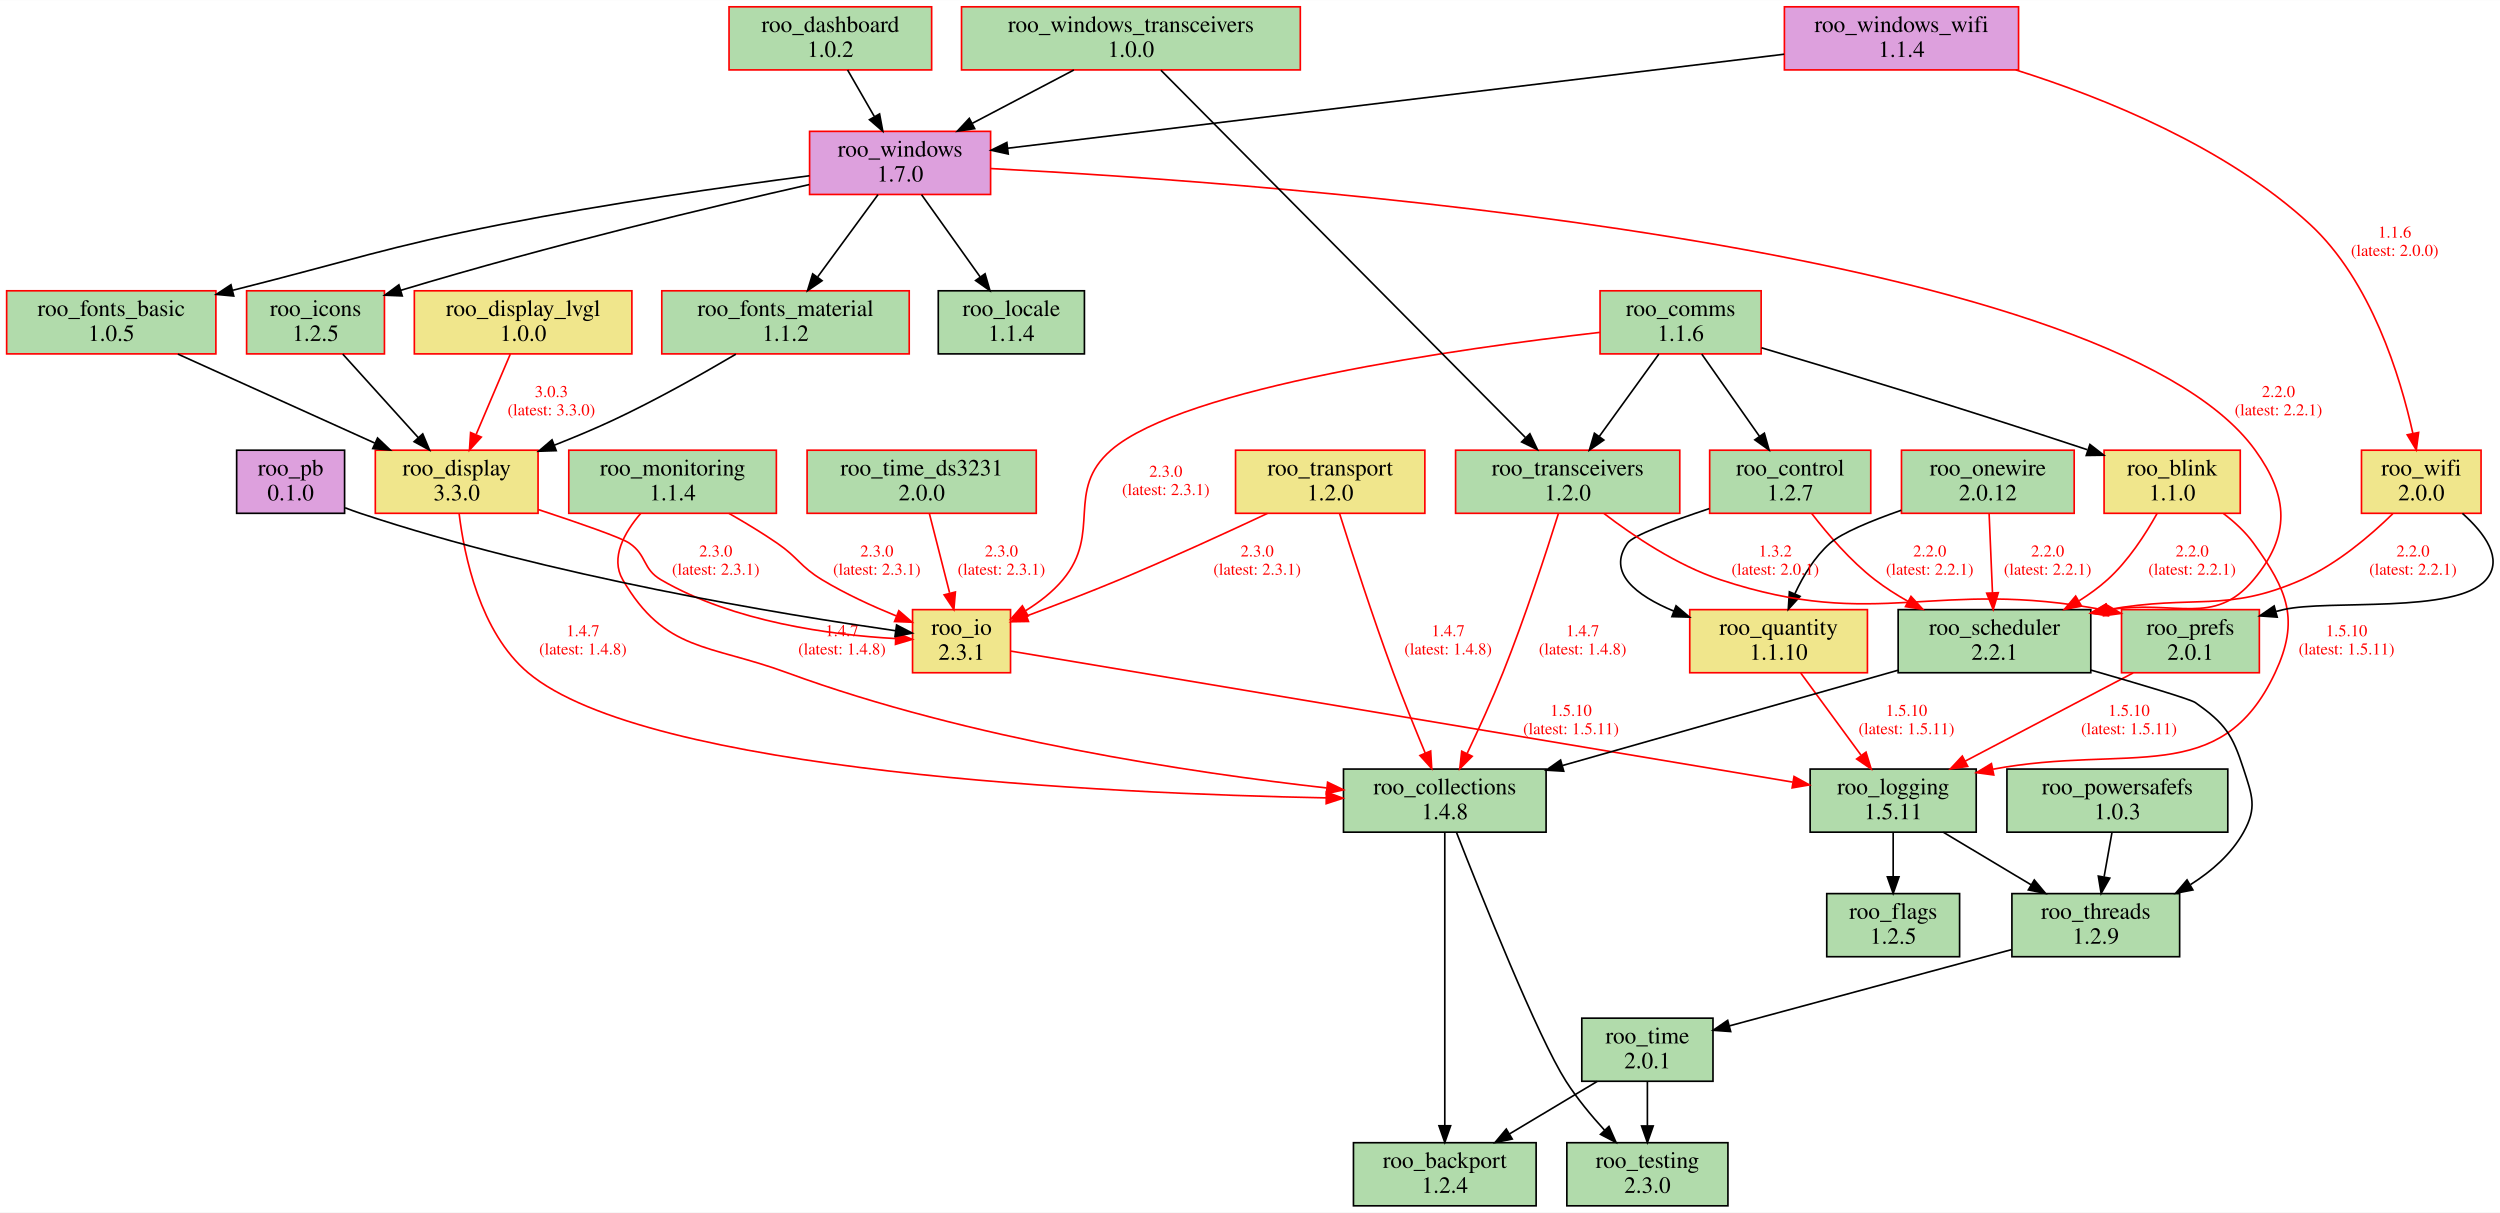
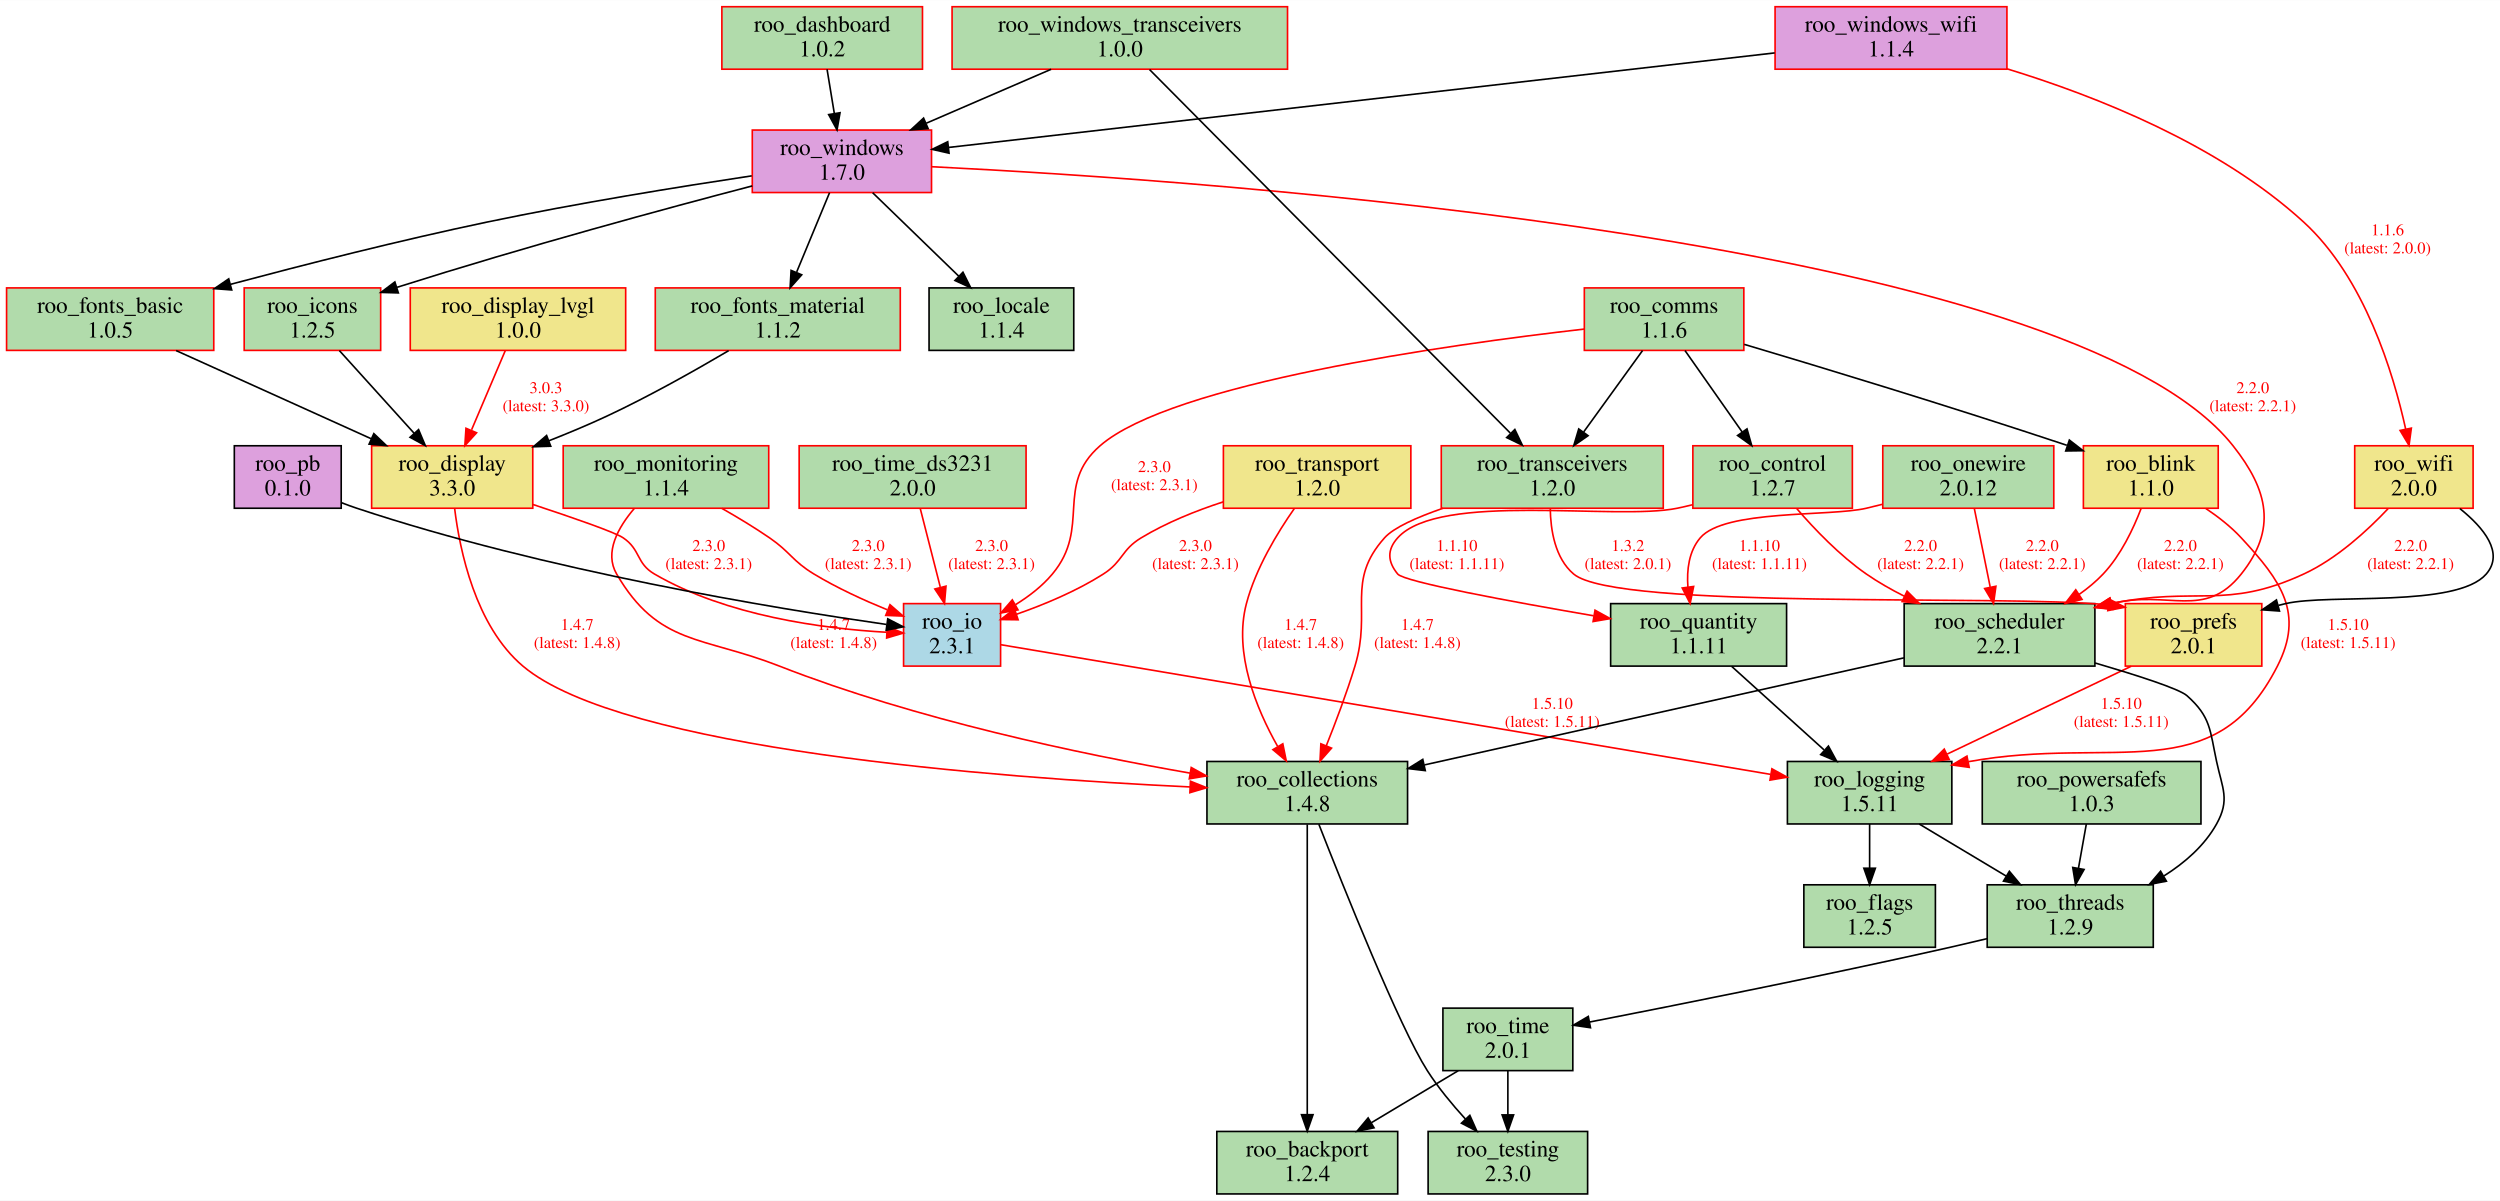
- <svg xmlns="http://www.w3.org/2000/svg" width="1505pt" height="730pt" viewBox="0.00 0.00 1505.41 730.00">
+ <svg xmlns="http://www.w3.org/2000/svg" width="1520pt" height="730pt" viewBox="0.00 0.00 1520.36 730.00">
  <g id="graph0" class="graph" transform="scale(1 1) rotate(0) translate(4 726)">
-     <polygon fill="white" stroke="transparent" points="-4,4 -4,-726 1501.41,-726 1501.41,4 -4,4" />
+     <polygon fill="white" stroke="transparent" points="-4,4 -4,-726 1516.36,-726 1516.36,4 -4,4" />
    <g id="node1" class="node">
-       <polygon fill="#b1dbab" stroke="black" points="921,-38 811,-38 811,0 921,0 921,-38" />
-       <text text-anchor="middle" x="866" y="-22.8" font-family="Times,serif" font-size="14.00">roo_backport</text>
-       <text text-anchor="middle" x="866" y="-7.8" font-family="Times,serif" font-size="14.00">1.2.4</text>
+       <polygon fill="#b1dbab" stroke="black" points="846,-38 736,-38 736,0 846,0 846,-38" />
+       <text text-anchor="middle" x="791" y="-22.8" font-family="Times,serif" font-size="14.00">roo_backport</text>
+       <text text-anchor="middle" x="791" y="-7.8" font-family="Times,serif" font-size="14.00">1.2.4</text>
    </g>
    <g id="node2" class="node">
      <polygon fill="khaki" stroke="red" points="1345,-455 1263,-455 1263,-417 1345,-417 1345,-455" />
      <text text-anchor="middle" x="1304" y="-439.8" font-family="Times,serif" font-size="14.00">roo_blink</text>
      <text text-anchor="middle" x="1304" y="-424.8" font-family="Times,serif" font-size="14.00">1.1.0</text>
    </g>
    <g id="node15" class="node">
-       <polygon fill="#b1dbab" stroke="black" points="1186,-263 1086,-263 1086,-225 1186,-225 1186,-263" />
-       <text text-anchor="middle" x="1136" y="-247.8" font-family="Times,serif" font-size="14.00">roo_logging</text>
-       <text text-anchor="middle" x="1136" y="-232.8" font-family="Times,serif" font-size="14.00">1.5.11</text>
+       <polygon fill="#b1dbab" stroke="black" points="1183,-263 1083,-263 1083,-225 1183,-225 1183,-263" />
+       <text text-anchor="middle" x="1133" y="-247.8" font-family="Times,serif" font-size="14.00">roo_logging</text>
+       <text text-anchor="middle" x="1133" y="-232.8" font-family="Times,serif" font-size="14.00">1.5.11</text>
    </g>
    <g id="edge1" class="edge">
-       <path fill="none" stroke="red" d="M1334.88,-416.86C1341.58,-411.78 1348.12,-405.76 1353,-399 1373.58,-370.51 1380.91,-352.83 1366,-321 1333.29,-251.16 1277.85,-278.21 1196.17,-262.92" />
-       <polygon fill="red" stroke="red" points="1196.58,-259.43 1186.07,-260.84 1195.16,-266.29 1196.58,-259.43" />
-       <text text-anchor="middle" x="1409" y="-343" font-family="Times,serif" font-size="10.00" fill="red">1.5.10</text>
-       <text text-anchor="middle" x="1409" y="-332" font-family="Times,serif" font-size="10.00" fill="red">(latest: 1.5.11)</text>
+       <path fill="none" stroke="red" d="M1337.45,-416.85C1345.1,-411.73 1352.8,-405.7 1359,-399 1383.47,-372.57 1397.34,-353.1 1381,-321 1342.53,-245.45 1282.27,-279.13 1192.95,-262.86" />
+       <polygon fill="red" stroke="red" points="1193.56,-259.42 1183.07,-260.88 1192.18,-266.28 1193.56,-259.42" />
+       <text text-anchor="middle" x="1424" y="-343" font-family="Times,serif" font-size="10.00" fill="red">1.5.10</text>
+       <text text-anchor="middle" x="1424" y="-332" font-family="Times,serif" font-size="10.00" fill="red">(latest: 1.5.11)</text>
    </g>
    <g id="node22" class="node">
-       <polygon fill="#b1dbab" stroke="black" points="1255,-359 1139,-359 1139,-321 1255,-321 1255,-359" />
-       <text text-anchor="middle" x="1197" y="-343.8" font-family="Times,serif" font-size="14.00">roo_scheduler</text>
-       <text text-anchor="middle" x="1197" y="-328.8" font-family="Times,serif" font-size="14.00">2.2.1</text>
+       <polygon fill="#b1dbab" stroke="black" points="1270,-359 1154,-359 1154,-321 1270,-321 1270,-359" />
+       <text text-anchor="middle" x="1212" y="-343.8" font-family="Times,serif" font-size="14.00">roo_scheduler</text>
+       <text text-anchor="middle" x="1212" y="-328.8" font-family="Times,serif" font-size="14.00">2.2.1</text>
    </g>
    <g id="edge2" class="edge">
-       <path fill="none" stroke="red" d="M1294.86,-416.8C1287.96,-404.41 1277.54,-388.28 1265,-377 1259.86,-372.38 1254.03,-368.15 1247.98,-364.35" />
-       <polygon fill="red" stroke="red" points="1249.43,-361.14 1239.03,-359.1 1245.88,-367.18 1249.43,-361.14" />
-       <text text-anchor="middle" x="1316" y="-391" font-family="Times,serif" font-size="10.00" fill="red">2.2.0</text>
-       <text text-anchor="middle" x="1316" y="-380" font-family="Times,serif" font-size="10.00" fill="red">(latest: 2.2.1)</text>
+       <path fill="none" stroke="red" d="M1298.1,-416.85C1293.38,-404.49 1285.75,-388.37 1275,-377 1270.68,-372.44 1265.66,-368.28 1260.36,-364.56" />
+       <polygon fill="red" stroke="red" points="1262.17,-361.56 1251.88,-359.05 1258.36,-367.43 1262.17,-361.56" />
+       <text text-anchor="middle" x="1322" y="-391" font-family="Times,serif" font-size="10.00" fill="red">2.2.0</text>
+       <text text-anchor="middle" x="1322" y="-380" font-family="Times,serif" font-size="10.00" fill="red">(latest: 2.2.1)</text>
    </g>
    <g id="node3" class="node">
-       <polygon fill="#b1dbab" stroke="black" points="927,-263 805,-263 805,-225 927,-225 927,-263" />
-       <text text-anchor="middle" x="866" y="-247.8" font-family="Times,serif" font-size="14.00">roo_collections</text>
-       <text text-anchor="middle" x="866" y="-232.8" font-family="Times,serif" font-size="14.00">1.4.8</text>
+       <polygon fill="#b1dbab" stroke="black" points="852,-263 730,-263 730,-225 852,-225 852,-263" />
+       <text text-anchor="middle" x="791" y="-247.8" font-family="Times,serif" font-size="14.00">roo_collections</text>
+       <text text-anchor="middle" x="791" y="-232.8" font-family="Times,serif" font-size="14.00">1.4.8</text>
    </g>
    <g id="edge4" class="edge">
-       <path fill="none" stroke="black" d="M866,-224.75C866,-185.94 866,-94.97 866,-48.47" />
-       <polygon fill="black" stroke="black" points="869.5,-48.19 866,-38.19 862.5,-48.19 869.5,-48.19" />
+       <path fill="none" stroke="black" d="M791,-224.75C791,-185.94 791,-94.97 791,-48.47" />
+       <polygon fill="black" stroke="black" points="794.5,-48.19 791,-38.19 787.5,-48.19 794.5,-48.19" />
    </g>
    <g id="node23" class="node">
-       <polygon fill="#b1dbab" stroke="black" points="1036.5,-38 939.5,-38 939.5,0 1036.5,0 1036.5,-38" />
-       <text text-anchor="middle" x="988" y="-22.8" font-family="Times,serif" font-size="14.00">roo_testing</text>
-       <text text-anchor="middle" x="988" y="-7.8" font-family="Times,serif" font-size="14.00">2.3.0</text>
+       <polygon fill="#b1dbab" stroke="black" points="961.5,-38 864.5,-38 864.5,0 961.5,0 961.5,-38" />
+       <text text-anchor="middle" x="913" y="-22.8" font-family="Times,serif" font-size="14.00">roo_testing</text>
+       <text text-anchor="middle" x="913" y="-7.8" font-family="Times,serif" font-size="14.00">2.3.0</text>
    </g>
    <g id="edge3" class="edge">
-       <path fill="none" stroke="black" d="M873.04,-224.84C887.82,-187.08 922.08,-101.46 939,-75 945.61,-64.67 954.14,-54.36 962.23,-45.5" />
-       <polygon fill="black" stroke="black" points="964.86,-47.81 969.16,-38.13 959.76,-43.02 964.86,-47.81" />
+       <path fill="none" stroke="black" d="M798.04,-224.84C812.82,-187.08 847.08,-101.46 864,-75 870.61,-64.67 879.14,-54.36 887.23,-45.5" />
+       <polygon fill="black" stroke="black" points="889.86,-47.81 894.16,-38.13 884.76,-43.02 889.86,-47.81" />
    </g>
    <g id="node4" class="node">
      <polygon fill="#b1dbab" stroke="red" points="1056.5,-551 959.5,-551 959.5,-513 1056.5,-513 1056.5,-551" />
      <text text-anchor="middle" x="1008" y="-535.8" font-family="Times,serif" font-size="14.00">roo_comms</text>
      <text text-anchor="middle" x="1008" y="-520.8" font-family="Times,serif" font-size="14.00">1.1.6</text>
    </g>
    <g id="edge5" class="edge">
      <path fill="none" stroke="black" d="M1056.75,-516.66C1104.4,-502.48 1179.19,-479.8 1252.93,-455.29" />
      <polygon fill="black" stroke="black" points="1254.47,-458.47 1262.85,-451.98 1252.26,-451.83 1254.47,-458.47" />
    </g>
    <g id="node5" class="node">
      <polygon fill="#b1dbab" stroke="red" points="1122.5,-455 1025.5,-455 1025.5,-417 1122.5,-417 1122.5,-455" />
      <text text-anchor="middle" x="1074" y="-439.8" font-family="Times,serif" font-size="14.00">roo_control</text>
      <text text-anchor="middle" x="1074" y="-424.8" font-family="Times,serif" font-size="14.00">1.2.7</text>
    </g>
    <g id="edge6" class="edge">
      <path fill="none" stroke="black" d="M1020.73,-512.88C1030.59,-498.83 1044.39,-479.17 1055.48,-463.38" />
      <polygon fill="black" stroke="black" points="1058.43,-465.26 1061.31,-455.07 1052.7,-461.24 1058.43,-465.26" />
    </g>
    <g id="node13" class="node">
-       <polygon fill="khaki" stroke="red" points="604.5,-359 545.5,-359 545.5,-321 604.5,-321 604.5,-359" />
+       <polygon fill="lightblue" stroke="red" points="604.5,-359 545.5,-359 545.5,-321 604.5,-321 604.5,-359" />
      <text text-anchor="middle" x="575" y="-343.8" font-family="Times,serif" font-size="14.00">roo_io</text>
      <text text-anchor="middle" x="575" y="-328.8" font-family="Times,serif" font-size="14.00">2.3.1</text>
    </g>
    <g id="edge7" class="edge">
      <path fill="none" stroke="red" d="M959.41,-525.96C875.59,-516.36 708.58,-492.95 665,-455 637.11,-430.71 659.74,-405.36 636,-377 629.86,-369.66 621.81,-363.45 613.58,-358.37" />
      <polygon fill="red" stroke="red" points="615.09,-355.2 604.67,-353.3 611.63,-361.29 615.09,-355.2" />
      <text text-anchor="middle" x="698" y="-439" font-family="Times,serif" font-size="10.00" fill="red">2.3.0</text>
      <text text-anchor="middle" x="698" y="-428" font-family="Times,serif" font-size="10.00" fill="red">(latest: 2.3.1)</text>
    </g>
    <g id="node27" class="node">
      <polygon fill="#b1dbab" stroke="red" points="1007.5,-455 872.5,-455 872.5,-417 1007.5,-417 1007.5,-455" />
      <text text-anchor="middle" x="940" y="-439.8" font-family="Times,serif" font-size="14.00">roo_transceivers</text>
      <text text-anchor="middle" x="940" y="-424.8" font-family="Times,serif" font-size="14.00">1.2.0</text>
    </g>
    <g id="edge8" class="edge">
      <path fill="none" stroke="black" d="M994.89,-512.88C984.73,-498.83 970.51,-479.17 959.08,-463.38" />
      <polygon fill="black" stroke="black" points="961.77,-461.12 953.07,-455.07 956.1,-465.22 961.77,-461.12" />
    </g>
    <g id="node21" class="node">
-       <polygon fill="khaki" stroke="red" points="1120.5,-359 1013.5,-359 1013.5,-321 1120.5,-321 1120.5,-359" />
-       <text text-anchor="middle" x="1067" y="-343.8" font-family="Times,serif" font-size="14.00">roo_quantity</text>
-       <text text-anchor="middle" x="1067" y="-328.8" font-family="Times,serif" font-size="14.00">1.1.10</text>
+       <polygon fill="#b1dbab" stroke="black" points="1082.5,-359 975.5,-359 975.5,-321 1082.5,-321 1082.5,-359" />
+       <text text-anchor="middle" x="1029" y="-343.8" font-family="Times,serif" font-size="14.00">roo_quantity</text>
+       <text text-anchor="middle" x="1029" y="-328.8" font-family="Times,serif" font-size="14.00">1.1.11</text>
    </g>
    <g id="edge9" class="edge">
-       <path fill="none" stroke="black" d="M1025.27,-419.83C1002.31,-412.2 979.22,-403.61 976,-399 963.55,-381.17 981.11,-367.58 1004.01,-358.06" />
-       <polygon fill="black" stroke="black" points="1005.27,-361.32 1013.36,-354.48 1002.77,-354.78 1005.27,-361.32" />
+       <path fill="none" stroke="red" d="M1025.45,-419.18C1022.27,-418.37 1019.1,-417.64 1016,-417 978.79,-409.33 871.41,-427.24 846,-399 839.46,-391.73 839.79,-384.55 846,-377 849.92,-372.24 913.98,-360.39 965.21,-351.58" />
+       <polygon fill="red" stroke="red" points="966,-355 975.27,-349.87 964.82,-348.1 966,-355" />
+       <text text-anchor="middle" x="882" y="-391" font-family="Times,serif" font-size="10.00" fill="red">1.1.10</text>
+       <text text-anchor="middle" x="882" y="-380" font-family="Times,serif" font-size="10.00" fill="red">(latest: 1.1.11)</text>
    </g>
    <g id="edge10" class="edge">
-       <path fill="none" stroke="red" d="M1086.97,-416.86C1096.47,-404.5 1110.24,-388.38 1125,-377 1131.15,-372.26 1138.02,-367.88 1145.01,-363.93" />
-       <polygon fill="red" stroke="red" points="1146.73,-366.98 1153.88,-359.17 1143.41,-360.82 1146.73,-366.98" />
-       <text text-anchor="middle" x="1158" y="-391" font-family="Times,serif" font-size="10.00" fill="red">2.2.0</text>
-       <text text-anchor="middle" x="1158" y="-380" font-family="Times,serif" font-size="10.00" fill="red">(latest: 2.2.1)</text>
+       <path fill="none" stroke="red" d="M1088.73,-416.73C1099.45,-404.32 1114.87,-388.18 1131,-377 1138.17,-372.03 1146.13,-367.5 1154.19,-363.45" />
+       <polygon fill="red" stroke="red" points="1155.78,-366.57 1163.28,-359.09 1152.75,-360.26 1155.78,-366.57" />
+       <text text-anchor="middle" x="1164" y="-391" font-family="Times,serif" font-size="10.00" fill="red">2.2.0</text>
+       <text text-anchor="middle" x="1164" y="-380" font-family="Times,serif" font-size="10.00" fill="red">(latest: 2.2.1)</text>
    </g>
    <g id="node6" class="node">
      <polygon fill="#b1dbab" stroke="red" points="557,-722 435,-722 435,-684 557,-684 557,-722" />
      <text text-anchor="middle" x="496" y="-706.8" font-family="Times,serif" font-size="14.00">roo_dashboard</text>
      <text text-anchor="middle" x="496" y="-691.8" font-family="Times,serif" font-size="14.00">1.0.2</text>
    </g>
    <g id="node30" class="node">
-       <polygon fill="plum" stroke="red" points="592.5,-647 483.5,-647 483.5,-609 592.5,-609 592.5,-647" />
-       <text text-anchor="middle" x="538" y="-631.8" font-family="Times,serif" font-size="14.00">roo_windows</text>
-       <text text-anchor="middle" x="538" y="-616.8" font-family="Times,serif" font-size="14.00">1.7.0</text>
+       <polygon fill="plum" stroke="red" points="562.5,-647 453.5,-647 453.5,-609 562.5,-609 562.5,-647" />
+       <text text-anchor="middle" x="508" y="-631.8" font-family="Times,serif" font-size="14.00">roo_windows</text>
+       <text text-anchor="middle" x="508" y="-616.8" font-family="Times,serif" font-size="14.00">1.7.0</text>
    </g>
    <g id="edge11" class="edge">
-       <path fill="none" stroke="black" d="M506.38,-683.96C511.23,-675.53 517.1,-665.33 522.46,-656.01" />
-       <polygon fill="black" stroke="black" points="525.64,-657.5 527.59,-647.09 519.57,-654.01 525.64,-657.5" />
+       <path fill="none" stroke="black" d="M498.97,-683.96C500.29,-675.88 501.89,-666.18 503.37,-657.18" />
+       <polygon fill="black" stroke="black" points="506.86,-657.53 505.03,-647.09 499.95,-656.39 506.86,-657.53" />
    </g>
    <g id="node7" class="node">
      <polygon fill="khaki" stroke="red" points="320,-455 222,-455 222,-417 320,-417 320,-455" />
      <text text-anchor="middle" x="271" y="-439.8" font-family="Times,serif" font-size="14.00">roo_display</text>
      <text text-anchor="middle" x="271" y="-424.8" font-family="Times,serif" font-size="14.00">3.3.0</text>
    </g>
    <g id="edge12" class="edge">
-       <path fill="none" stroke="red" d="M272.46,-416.88C275.54,-391.39 285.02,-345.37 314,-321 385.35,-261.01 662.13,-248.27 794.59,-245.64" />
-       <polygon fill="red" stroke="red" points="794.71,-249.14 804.64,-245.45 794.58,-242.14 794.71,-249.14" />
+       <path fill="none" stroke="red" d="M272.48,-416.9C275.58,-391.44 285.09,-345.45 314,-321 374.05,-270.23 602.09,-253.06 719.78,-247.51" />
+       <polygon fill="red" stroke="red" points="719.95,-251 729.78,-247.05 719.63,-244.01 719.95,-251" />
      <text text-anchor="middle" x="347" y="-343" font-family="Times,serif" font-size="10.00" fill="red">1.4.7</text>
      <text text-anchor="middle" x="347" y="-332" font-family="Times,serif" font-size="10.00" fill="red">(latest: 1.4.8)</text>
    </g>
    <g id="edge13" class="edge">
      <path fill="none" stroke="red" d="M320.07,-419.29C344.55,-411.22 370,-402.39 375,-399 385.69,-391.75 382.84,-383.5 394,-377 437.78,-351.5 496.54,-343.77 535.06,-341.58" />
      <polygon fill="red" stroke="red" points="535.54,-345.06 545.36,-341.1 535.21,-338.07 535.54,-345.06" />
      <text text-anchor="middle" x="427" y="-391" font-family="Times,serif" font-size="10.00" fill="red">2.3.0</text>
      <text text-anchor="middle" x="427" y="-380" font-family="Times,serif" font-size="10.00" fill="red">(latest: 2.3.1)</text>
    </g>
    <g id="node8" class="node">
      <polygon fill="khaki" stroke="red" points="376.5,-551 245.5,-551 245.5,-513 376.5,-513 376.5,-551" />
      <text text-anchor="middle" x="311" y="-535.8" font-family="Times,serif" font-size="14.00">roo_display_lvgl</text>
      <text text-anchor="middle" x="311" y="-520.8" font-family="Times,serif" font-size="14.00">1.0.0</text>
    </g>
    <g id="edge14" class="edge">
      <path fill="none" stroke="red" d="M303.29,-512.88C297.48,-499.22 289.41,-480.26 282.79,-464.71" />
      <polygon fill="red" stroke="red" points="285.82,-462.9 278.69,-455.07 279.38,-465.64 285.82,-462.9" />
      <text text-anchor="middle" x="328" y="-487" font-family="Times,serif" font-size="10.00" fill="red">3.0.3</text>
      <text text-anchor="middle" x="328" y="-476" font-family="Times,serif" font-size="10.00" fill="red">(latest: 3.3.0)</text>
    </g>
    <g id="node9" class="node">
-       <polygon fill="#b1dbab" stroke="black" points="1176,-188 1096,-188 1096,-150 1176,-150 1176,-188" />
-       <text text-anchor="middle" x="1136" y="-172.8" font-family="Times,serif" font-size="14.00">roo_flags</text>
-       <text text-anchor="middle" x="1136" y="-157.8" font-family="Times,serif" font-size="14.00">1.2.5</text>
+       <polygon fill="#b1dbab" stroke="black" points="1173,-188 1093,-188 1093,-150 1173,-150 1173,-188" />
+       <text text-anchor="middle" x="1133" y="-172.8" font-family="Times,serif" font-size="14.00">roo_flags</text>
+       <text text-anchor="middle" x="1133" y="-157.8" font-family="Times,serif" font-size="14.00">1.2.5</text>
    </g>
    <g id="node10" class="node">
      <polygon fill="#b1dbab" stroke="red" points="126,-551 0,-551 0,-513 126,-513 126,-551" />
      <text text-anchor="middle" x="63" y="-535.8" font-family="Times,serif" font-size="14.00">roo_fonts_basic</text>
      <text text-anchor="middle" x="63" y="-520.8" font-family="Times,serif" font-size="14.00">1.0.5</text>
    </g>
    <g id="edge15" class="edge">
      <path fill="none" stroke="black" d="M103.1,-512.88C136.92,-497.6 185.44,-475.67 221.63,-459.31" />
      <polygon fill="black" stroke="black" points="223.35,-462.38 231.02,-455.07 220.46,-456 223.35,-462.38" />
    </g>
    <g id="node11" class="node">
      <polygon fill="#b1dbab" stroke="red" points="543.5,-551 394.5,-551 394.5,-513 543.5,-513 543.5,-551" />
      <text text-anchor="middle" x="469" y="-535.8" font-family="Times,serif" font-size="14.00">roo_fonts_material</text>
      <text text-anchor="middle" x="469" y="-520.8" font-family="Times,serif" font-size="14.00">1.1.2</text>
    </g>
    <g id="edge16" class="edge">
      <path fill="none" stroke="black" d="M439.11,-512.83C418.64,-500.76 390.66,-484.99 365,-473 353.76,-467.75 341.52,-462.64 329.7,-457.99" />
      <polygon fill="black" stroke="black" points="330.93,-454.72 320.34,-454.38 328.41,-461.25 330.93,-454.72" />
    </g>
    <g id="node12" class="node">
      <polygon fill="#b1dbab" stroke="red" points="227.5,-551 144.5,-551 144.5,-513 227.5,-513 227.5,-551" />
      <text text-anchor="middle" x="186" y="-535.8" font-family="Times,serif" font-size="14.00">roo_icons</text>
      <text text-anchor="middle" x="186" y="-520.8" font-family="Times,serif" font-size="14.00">1.2.5</text>
    </g>
    <g id="edge17" class="edge">
      <path fill="none" stroke="black" d="M202.39,-512.88C215.32,-498.57 233.53,-478.44 247.93,-462.51" />
      <polygon fill="black" stroke="black" points="250.55,-464.83 254.66,-455.07 245.36,-460.14 250.55,-464.83" />
    </g>
    <g id="edge18" class="edge">
-       <path fill="none" stroke="red" d="M604.77,-334.01C693.25,-319.19 955.92,-275.17 1075.5,-255.14" />
-       <polygon fill="red" stroke="red" points="1076.3,-258.55 1085.58,-253.45 1075.14,-251.65 1076.3,-258.55" />
-       <text text-anchor="middle" x="942" y="-295" font-family="Times,serif" font-size="10.00" fill="red">1.5.10</text>
-       <text text-anchor="middle" x="942" y="-284" font-family="Times,serif" font-size="10.00" fill="red">(latest: 1.5.11)</text>
+       <path fill="none" stroke="red" d="M604.61,-334.01C692.62,-319.19 953.89,-275.17 1072.82,-255.14" />
+       <polygon fill="red" stroke="red" points="1073.57,-258.56 1082.85,-253.45 1072.41,-251.66 1073.57,-258.56" />
+       <text text-anchor="middle" x="940" y="-295" font-family="Times,serif" font-size="10.00" fill="red">1.5.10</text>
+       <text text-anchor="middle" x="940" y="-284" font-family="Times,serif" font-size="10.00" fill="red">(latest: 1.5.11)</text>
    </g>
    <g id="node14" class="node">
      <polygon fill="#b1dbab" stroke="black" points="649,-551 561,-551 561,-513 649,-513 649,-551" />
      <text text-anchor="middle" x="605" y="-535.8" font-family="Times,serif" font-size="14.00">roo_locale</text>
      <text text-anchor="middle" x="605" y="-520.8" font-family="Times,serif" font-size="14.00">1.1.4</text>
    </g>
    <g id="edge19" class="edge">
-       <path fill="none" stroke="black" d="M1136,-224.96C1136,-216.88 1136,-207.18 1136,-198.18" />
-       <polygon fill="black" stroke="black" points="1139.5,-198.09 1136,-188.09 1132.5,-198.09 1139.5,-198.09" />
+       <path fill="none" stroke="black" d="M1133,-224.96C1133,-216.88 1133,-207.18 1133,-198.18" />
+       <polygon fill="black" stroke="black" points="1136.5,-198.09 1133,-188.09 1129.5,-198.09 1136.5,-198.09" />
    </g>
    <g id="node24" class="node">
-       <polygon fill="#b1dbab" stroke="black" points="1308.5,-188 1207.5,-188 1207.5,-150 1308.5,-150 1308.5,-188" />
-       <text text-anchor="middle" x="1258" y="-172.8" font-family="Times,serif" font-size="14.00">roo_threads</text>
-       <text text-anchor="middle" x="1258" y="-157.8" font-family="Times,serif" font-size="14.00">1.2.9</text>
+       <polygon fill="#b1dbab" stroke="black" points="1305.5,-188 1204.5,-188 1204.5,-150 1305.5,-150 1305.5,-188" />
+       <text text-anchor="middle" x="1255" y="-172.8" font-family="Times,serif" font-size="14.00">roo_threads</text>
+       <text text-anchor="middle" x="1255" y="-157.8" font-family="Times,serif" font-size="14.00">1.2.9</text>
    </g>
    <g id="edge20" class="edge">
-       <path fill="none" stroke="black" d="M1166.16,-224.96C1182.14,-215.39 1201.96,-203.53 1219.09,-193.28" />
-       <polygon fill="black" stroke="black" points="1220.98,-196.23 1227.77,-188.09 1217.39,-190.22 1220.98,-196.23" />
+       <path fill="none" stroke="black" d="M1163.16,-224.96C1179.14,-215.39 1198.96,-203.53 1216.09,-193.28" />
+       <polygon fill="black" stroke="black" points="1217.98,-196.23 1224.77,-188.09 1214.39,-190.22 1217.98,-196.23" />
    </g>
    <g id="node16" class="node">
      <polygon fill="#b1dbab" stroke="red" points="463.5,-455 338.5,-455 338.5,-417 463.5,-417 463.5,-455" />
      <text text-anchor="middle" x="401" y="-439.8" font-family="Times,serif" font-size="14.00">roo_monitoring</text>
      <text text-anchor="middle" x="401" y="-424.8" font-family="Times,serif" font-size="14.00">1.1.4</text>
    </g>
    <g id="edge21" class="edge">
-       <path fill="none" stroke="red" d="M381.84,-416.98C371.92,-405.4 363.35,-390.12 371,-377 396.47,-333.33 422.55,-338.44 470,-321 579.48,-280.76 714.21,-260.71 794.93,-251.61" />
-       <polygon fill="red" stroke="red" points="795.43,-255.08 804.99,-250.5 794.67,-248.12 795.43,-255.08" />
+       <path fill="none" stroke="red" d="M381.84,-416.98C371.92,-405.4 363.35,-390.12 371,-377 396.47,-333.33 422.94,-339.45 470,-321 552.92,-288.49 653.56,-267.43 719.78,-255.91" />
+       <polygon fill="red" stroke="red" points="720.44,-259.35 729.7,-254.21 719.26,-252.45 720.44,-259.35" />
      <text text-anchor="middle" x="503" y="-343" font-family="Times,serif" font-size="10.00" fill="red">1.4.7</text>
      <text text-anchor="middle" x="503" y="-332" font-family="Times,serif" font-size="10.00" fill="red">(latest: 1.4.8)</text>
    </g>
    <g id="edge22" class="edge">
      <path fill="none" stroke="red" d="M434.98,-416.94C444.56,-411.49 454.86,-405.27 464,-399 476.76,-390.24 477.76,-385.02 491,-377 504.9,-368.59 521.11,-361.15 535.57,-355.25" />
      <polygon fill="red" stroke="red" points="537.24,-358.35 545.25,-351.41 534.66,-351.84 537.24,-358.35" />
      <text text-anchor="middle" x="524" y="-391" font-family="Times,serif" font-size="10.00" fill="red">2.3.0</text>
      <text text-anchor="middle" x="524" y="-380" font-family="Times,serif" font-size="10.00" fill="red">(latest: 2.3.1)</text>
    </g>
    <g id="node17" class="node">
      <polygon fill="#b1dbab" stroke="red" points="1245,-455 1141,-455 1141,-417 1245,-417 1245,-455" />
      <text text-anchor="middle" x="1193" y="-439.8" font-family="Times,serif" font-size="14.00">roo_onewire</text>
      <text text-anchor="middle" x="1193" y="-424.8" font-family="Times,serif" font-size="14.00">2.0.12</text>
    </g>
    <g id="edge24" class="edge">
-       <path fill="none" stroke="black" d="M1140.86,-418.85C1122.68,-412.47 1105.05,-405.2 1098,-399 1088.74,-390.86 1081.78,-379.27 1076.82,-368.59" />
-       <polygon fill="black" stroke="black" points="1079.95,-367 1072.83,-359.16 1073.51,-369.74 1079.95,-367" />
+       <path fill="none" stroke="red" d="M1140.67,-419.38C1137.41,-418.54 1134.17,-417.74 1131,-417 1108.8,-411.81 1044.79,-416.35 1030,-399 1023.09,-390.89 1021.72,-379.59 1022.49,-369.11" />
+       <polygon fill="red" stroke="red" points="1025.98,-369.43 1023.85,-359.05 1019.04,-368.5 1025.98,-369.43" />
+       <text text-anchor="middle" x="1066" y="-391" font-family="Times,serif" font-size="10.00" fill="red">1.1.10</text>
+       <text text-anchor="middle" x="1066" y="-380" font-family="Times,serif" font-size="10.00" fill="red">(latest: 1.1.11)</text>
    </g>
    <g id="edge23" class="edge">
-       <path fill="none" stroke="red" d="M1193.77,-416.88C1194.35,-403.35 1195.14,-384.62 1195.8,-369.15" />
-       <polygon fill="red" stroke="red" points="1199.3,-369.21 1196.23,-359.07 1192.31,-368.91 1199.3,-369.21" />
-       <text text-anchor="middle" x="1229" y="-391" font-family="Times,serif" font-size="10.00" fill="red">2.2.0</text>
-       <text text-anchor="middle" x="1229" y="-380" font-family="Times,serif" font-size="10.00" fill="red">(latest: 2.2.1)</text>
+       <path fill="none" stroke="red" d="M1196.66,-416.88C1199.4,-403.35 1203.18,-384.62 1206.31,-369.15" />
+       <polygon fill="red" stroke="red" points="1209.8,-369.56 1208.35,-359.07 1202.94,-368.18 1209.8,-369.56" />
+       <text text-anchor="middle" x="1238" y="-391" font-family="Times,serif" font-size="10.00" fill="red">2.2.0</text>
+       <text text-anchor="middle" x="1238" y="-380" font-family="Times,serif" font-size="10.00" fill="red">(latest: 2.2.1)</text>
    </g>
    <g id="node18" class="node">
      <polygon fill="plum" stroke="black" points="203.5,-455 138.5,-455 138.5,-417 203.5,-417 203.5,-455" />
      <text text-anchor="middle" x="171" y="-439.8" font-family="Times,serif" font-size="14.00">roo_pb</text>
      <text text-anchor="middle" x="171" y="-424.8" font-family="Times,serif" font-size="14.00">0.1.0</text>
    </g>
    <g id="edge25" class="edge">
      <path fill="none" stroke="black" d="M203.81,-420.32C206.89,-419.13 209.99,-418 213,-417 326.94,-379.07 467.57,-356 535.11,-346.32" />
      <polygon fill="black" stroke="black" points="535.89,-349.75 545.31,-344.88 534.91,-342.81 535.89,-349.75" />
    </g>
    <g id="node19" class="node">
-       <polygon fill="#b1dbab" stroke="black" points="1337.5,-263 1204.5,-263 1204.5,-225 1337.5,-225 1337.5,-263" />
-       <text text-anchor="middle" x="1271" y="-247.8" font-family="Times,serif" font-size="14.00">roo_powersafefs</text>
-       <text text-anchor="middle" x="1271" y="-232.8" font-family="Times,serif" font-size="14.00">1.0.3</text>
+       <polygon fill="#b1dbab" stroke="black" points="1334.5,-263 1201.5,-263 1201.5,-225 1334.5,-225 1334.5,-263" />
+       <text text-anchor="middle" x="1268" y="-247.8" font-family="Times,serif" font-size="14.00">roo_powersafefs</text>
+       <text text-anchor="middle" x="1268" y="-232.8" font-family="Times,serif" font-size="14.00">1.0.3</text>
    </g>
    <g id="edge26" class="edge">
-       <path fill="none" stroke="black" d="M1267.79,-224.96C1266.35,-216.88 1264.62,-207.18 1263.02,-198.18" />
-       <polygon fill="black" stroke="black" points="1266.42,-197.32 1261.22,-188.09 1259.53,-198.55 1266.42,-197.32" />
+       <path fill="none" stroke="black" d="M1264.79,-224.96C1263.35,-216.88 1261.62,-207.18 1260.02,-198.18" />
+       <polygon fill="black" stroke="black" points="1263.42,-197.32 1258.22,-188.09 1256.53,-198.55 1263.42,-197.32" />
    </g>
    <g id="node20" class="node">
-       <polygon fill="#b1dbab" stroke="red" points="1356.5,-359 1273.5,-359 1273.5,-321 1356.5,-321 1356.5,-359" />
-       <text text-anchor="middle" x="1315" y="-343.8" font-family="Times,serif" font-size="14.00">roo_prefs</text>
-       <text text-anchor="middle" x="1315" y="-328.8" font-family="Times,serif" font-size="14.00">2.0.1</text>
+       <polygon fill="khaki" stroke="red" points="1371.5,-359 1288.5,-359 1288.5,-321 1371.5,-321 1371.5,-359" />
+       <text text-anchor="middle" x="1330" y="-343.8" font-family="Times,serif" font-size="14.00">roo_prefs</text>
+       <text text-anchor="middle" x="1330" y="-328.8" font-family="Times,serif" font-size="14.00">2.0.1</text>
    </g>
    <g id="edge27" class="edge">
-       <path fill="none" stroke="red" d="M1280.49,-320.88C1251.64,-305.73 1210.34,-284.04 1179.28,-267.73" />
-       <polygon fill="red" stroke="red" points="1180.89,-264.62 1170.41,-263.07 1177.63,-270.82 1180.89,-264.62" />
-       <text text-anchor="middle" x="1278" y="-295" font-family="Times,serif" font-size="10.00" fill="red">1.5.10</text>
-       <text text-anchor="middle" x="1278" y="-284" font-family="Times,serif" font-size="10.00" fill="red">(latest: 1.5.11)</text>
+       <path fill="none" stroke="red" d="M1292.02,-320.88C1260.13,-305.66 1214.43,-283.85 1180.2,-267.52" />
+       <polygon fill="red" stroke="red" points="1181.4,-264.22 1170.87,-263.07 1178.38,-270.53 1181.4,-264.22" />
+       <text text-anchor="middle" x="1286" y="-295" font-family="Times,serif" font-size="10.00" fill="red">1.5.10</text>
+       <text text-anchor="middle" x="1286" y="-284" font-family="Times,serif" font-size="10.00" fill="red">(latest: 1.5.11)</text>
    </g>
    <g id="edge28" class="edge">
-       <path fill="none" stroke="red" d="M1080.3,-320.88C1090.61,-306.83 1105.05,-287.17 1116.63,-271.38" />
-       <polygon fill="red" stroke="red" points="1119.64,-273.2 1122.74,-263.07 1114,-269.06 1119.64,-273.2" />
-       <text text-anchor="middle" x="1144" y="-295" font-family="Times,serif" font-size="10.00" fill="red">1.5.10</text>
-       <text text-anchor="middle" x="1144" y="-284" font-family="Times,serif" font-size="10.00" fill="red">(latest: 1.5.11)</text>
+       <path fill="none" stroke="black" d="M1049.05,-320.88C1065.02,-306.44 1087.56,-286.07 1105.26,-270.07" />
+       <polygon fill="black" stroke="black" points="1107.94,-272.37 1113.01,-263.07 1103.24,-267.18 1107.94,-272.37" />
    </g>
    <g id="edge29" class="edge">
-       <path fill="none" stroke="black" d="M1138.97,-322.52C1082.68,-306.53 997.16,-282.25 936.88,-265.13" />
-       <polygon fill="black" stroke="black" points="937.63,-261.7 927.05,-262.34 935.72,-268.44 937.63,-261.7" />
+       <path fill="none" stroke="black" d="M1153.9,-326.03C1077.79,-309.03 944.38,-279.25 862.25,-260.91" />
+       <polygon fill="black" stroke="black" points="862.78,-257.44 852.25,-258.68 861.25,-264.27 862.78,-257.44" />
    </g>
    <g id="edge30" class="edge">
-       <path fill="none" stroke="black" d="M1255.01,-322.62C1284.65,-314.1 1315.13,-305.03 1318,-303 1335.92,-290.31 1340.23,-283.89 1347,-263 1352.21,-246.94 1355.22,-239.75 1347,-225 1339.67,-211.85 1327.76,-201.45 1315,-193.4" />
-       <polygon fill="black" stroke="black" points="1316.48,-190.21 1306.08,-188.2 1312.95,-196.26 1316.48,-190.21" />
+       <path fill="none" stroke="black" d="M1270.08,-322.91C1295.8,-315.37 1321.33,-307.16 1326,-303 1340.57,-290.04 1339.91,-282.06 1344,-263 1347.54,-246.49 1352.22,-239.75 1344,-225 1336.67,-211.85 1324.76,-201.45 1312,-193.4" />
+       <polygon fill="black" stroke="black" points="1313.48,-190.21 1303.08,-188.2 1309.95,-196.26 1313.48,-190.21" />
    </g>
    <g id="node25" class="node">
-       <polygon fill="#b1dbab" stroke="black" points="1027.5,-113 948.5,-113 948.5,-75 1027.5,-75 1027.5,-113" />
-       <text text-anchor="middle" x="988" y="-97.8" font-family="Times,serif" font-size="14.00">roo_time</text>
-       <text text-anchor="middle" x="988" y="-82.8" font-family="Times,serif" font-size="14.00">2.0.1</text>
+       <polygon fill="#b1dbab" stroke="black" points="952.5,-113 873.5,-113 873.5,-75 952.5,-75 952.5,-113" />
+       <text text-anchor="middle" x="913" y="-97.8" font-family="Times,serif" font-size="14.00">roo_time</text>
+       <text text-anchor="middle" x="913" y="-82.8" font-family="Times,serif" font-size="14.00">2.0.1</text>
    </g>
    <g id="edge31" class="edge">
-       <path fill="none" stroke="black" d="M1207.22,-154.27C1158.58,-141.12 1085.68,-121.41 1037.48,-108.38" />
-       <polygon fill="black" stroke="black" points="1038.16,-104.94 1027.59,-105.7 1036.33,-111.69 1038.16,-104.94" />
+       <path fill="none" stroke="black" d="M1204.4,-155.25C1196.9,-153.44 1189.26,-151.64 1182,-150 1105.77,-132.82 1016.86,-115.09 962.77,-104.56" />
+       <polygon fill="black" stroke="black" points="963.24,-101.08 952.76,-102.61 961.91,-107.95 963.24,-101.08" />
    </g>
    <g id="edge33" class="edge">
-       <path fill="none" stroke="black" d="M957.84,-74.96C941.86,-65.39 922.04,-53.53 904.91,-43.28" />
-       <polygon fill="black" stroke="black" points="906.61,-40.22 896.23,-38.09 903.02,-46.23 906.61,-40.22" />
+       <path fill="none" stroke="black" d="M882.84,-74.96C866.86,-65.39 847.04,-53.53 829.91,-43.28" />
+       <polygon fill="black" stroke="black" points="831.61,-40.22 821.23,-38.09 828.02,-46.23 831.61,-40.22" />
    </g>
    <g id="edge32" class="edge">
-       <path fill="none" stroke="black" d="M988,-74.96C988,-66.88 988,-57.18 988,-48.18" />
-       <polygon fill="black" stroke="black" points="991.5,-48.09 988,-38.09 984.5,-48.09 991.5,-48.09" />
+       <path fill="none" stroke="black" d="M913,-74.96C913,-66.88 913,-57.18 913,-48.18" />
+       <polygon fill="black" stroke="black" points="916.5,-48.09 913,-38.09 909.5,-48.09 916.5,-48.09" />
    </g>
    <g id="node26" class="node">
      <polygon fill="#b1dbab" stroke="red" points="620,-455 482,-455 482,-417 620,-417 620,-455" />
      <text text-anchor="middle" x="551" y="-439.8" font-family="Times,serif" font-size="14.00">roo_time_ds3231</text>
      <text text-anchor="middle" x="551" y="-424.8" font-family="Times,serif" font-size="14.00">2.0.0</text>
    </g>
    <g id="edge34" class="edge">
      <path fill="none" stroke="red" d="M555.63,-416.88C559.08,-403.35 563.86,-384.62 567.81,-369.15" />
      <polygon fill="red" stroke="red" points="571.3,-369.62 570.39,-359.07 564.52,-367.89 571.3,-369.62" />
      <text text-anchor="middle" x="599" y="-391" font-family="Times,serif" font-size="10.00" fill="red">2.3.0</text>
      <text text-anchor="middle" x="599" y="-380" font-family="Times,serif" font-size="10.00" fill="red">(latest: 2.3.1)</text>
    </g>
    <g id="edge35" class="edge">
-       <path fill="none" stroke="red" d="M934.35,-416.63C927.22,-393.92 914.29,-354.21 901,-321 894.47,-304.67 886.29,-286.79 879.48,-272.48" />
-       <polygon fill="red" stroke="red" points="882.5,-270.7 875.02,-263.2 876.19,-273.73 882.5,-270.7" />
-       <text text-anchor="middle" x="949" y="-343" font-family="Times,serif" font-size="10.00" fill="red">1.4.7</text>
-       <text text-anchor="middle" x="949" y="-332" font-family="Times,serif" font-size="10.00" fill="red">(latest: 1.4.8)</text>
+       <path fill="none" stroke="red" d="M873.52,-416.98C857.59,-411.48 843.57,-405.23 838,-399 814.3,-372.47 830.37,-355.03 820,-321 815.02,-304.64 808.26,-286.76 802.53,-272.45" />
+       <polygon fill="red" stroke="red" points="805.76,-271.12 798.75,-263.18 799.28,-273.76 805.76,-271.12" />
+       <text text-anchor="middle" x="858" y="-343" font-family="Times,serif" font-size="10.00" fill="red">1.4.7</text>
+       <text text-anchor="middle" x="858" y="-332" font-family="Times,serif" font-size="10.00" fill="red">(latest: 1.4.8)</text>
    </g>
    <g id="edge36" class="edge">
-       <path fill="none" stroke="red" d="M961.87,-416.88C979.59,-403.32 1005.83,-385.67 1032,-377 1127.2,-345.46 1160.78,-378.28 1263.41,-358.71" />
-       <polygon fill="red" stroke="red" points="1264.12,-362.14 1273.22,-356.72 1262.73,-355.28 1264.12,-362.14" />
-       <text text-anchor="middle" x="1065" y="-391" font-family="Times,serif" font-size="10.00" fill="red">1.3.2</text>
-       <text text-anchor="middle" x="1065" y="-380" font-family="Times,serif" font-size="10.00" fill="red">(latest: 2.0.1)</text>
+       <path fill="none" stroke="red" d="M938.78,-416.92C938.96,-403.75 941.66,-386.6 953,-377 979.06,-354.93 1213.44,-364.76 1278.21,-358.22" />
+       <polygon fill="red" stroke="red" points="1278.83,-361.67 1288.24,-356.8 1277.85,-354.74 1278.83,-361.67" />
+       <text text-anchor="middle" x="986" y="-391" font-family="Times,serif" font-size="10.00" fill="red">1.3.2</text>
+       <text text-anchor="middle" x="986" y="-380" font-family="Times,serif" font-size="10.00" fill="red">(latest: 2.0.1)</text>
    </g>
    <g id="node28" class="node">
      <polygon fill="khaki" stroke="red" points="854,-455 740,-455 740,-417 854,-417 854,-455" />
      <text text-anchor="middle" x="797" y="-439.8" font-family="Times,serif" font-size="14.00">roo_transport</text>
      <text text-anchor="middle" x="797" y="-424.8" font-family="Times,serif" font-size="14.00">1.2.0</text>
    </g>
    <g id="edge37" class="edge">
-       <path fill="none" stroke="red" d="M802.69,-416.71C809.82,-394.08 822.62,-354.46 835,-321 840.99,-304.82 848.25,-286.95 854.23,-272.6" />
-       <polygon fill="red" stroke="red" points="857.5,-273.87 858.14,-263.3 851.04,-271.16 857.5,-273.87" />
-       <text text-anchor="middle" x="868" y="-343" font-family="Times,serif" font-size="10.00" fill="red">1.4.7</text>
-       <text text-anchor="middle" x="868" y="-332" font-family="Times,serif" font-size="10.00" fill="red">(latest: 1.4.8)</text>
+       <path fill="none" stroke="red" d="M783.13,-416.82C772.83,-402.11 759.64,-380.4 754,-359 746.08,-328.93 760.01,-295.13 772.98,-272.19" />
+       <polygon fill="red" stroke="red" points="776.13,-273.75 778.23,-263.37 770.11,-270.18 776.13,-273.75" />
+       <text text-anchor="middle" x="787" y="-343" font-family="Times,serif" font-size="10.00" fill="red">1.4.7</text>
+       <text text-anchor="middle" x="787" y="-332" font-family="Times,serif" font-size="10.00" fill="red">(latest: 1.4.8)</text>
    </g>
    <g id="edge38" class="edge">
-       <path fill="none" stroke="red" d="M759.22,-416.95C734.11,-405.16 700.31,-389.65 670,-377 651.9,-369.45 631.61,-361.67 614.43,-355.28" />
-       <polygon fill="red" stroke="red" points="615.32,-351.87 604.73,-351.69 612.89,-358.44 615.32,-351.87" />
-       <text text-anchor="middle" x="753" y="-391" font-family="Times,serif" font-size="10.00" fill="red">2.3.0</text>
-       <text text-anchor="middle" x="753" y="-380" font-family="Times,serif" font-size="10.00" fill="red">(latest: 2.3.1)</text>
+       <path fill="none" stroke="red" d="M739.97,-420.91C723.19,-415.45 705.26,-408.23 690,-399 677.9,-391.68 678.92,-384.61 667,-377 650.81,-366.66 631.17,-358.48 614.2,-352.54" />
+       <polygon fill="red" stroke="red" points="615.16,-349.17 604.57,-349.31 612.93,-355.81 615.16,-349.17" />
+       <text text-anchor="middle" x="723" y="-391" font-family="Times,serif" font-size="10.00" fill="red">2.3.0</text>
+       <text text-anchor="middle" x="723" y="-380" font-family="Times,serif" font-size="10.00" fill="red">(latest: 2.3.1)</text>
    </g>
    <g id="node29" class="node">
-       <polygon fill="khaki" stroke="red" points="1490,-455 1418,-455 1418,-417 1490,-417 1490,-455" />
-       <text text-anchor="middle" x="1454" y="-439.8" font-family="Times,serif" font-size="14.00">roo_wifi</text>
-       <text text-anchor="middle" x="1454" y="-424.8" font-family="Times,serif" font-size="14.00">2.0.0</text>
+       <polygon fill="khaki" stroke="red" points="1500,-455 1428,-455 1428,-417 1500,-417 1500,-455" />
+       <text text-anchor="middle" x="1464" y="-439.8" font-family="Times,serif" font-size="14.00">roo_wifi</text>
+       <text text-anchor="middle" x="1464" y="-424.8" font-family="Times,serif" font-size="14.00">2.0.0</text>
    </g>
    <g id="edge39" class="edge">
-       <path fill="none" stroke="black" d="M1478.78,-416.95C1492.1,-405.08 1503.78,-389.49 1493,-377 1475.09,-356.26 1397.69,-365.21 1371,-359 1369.54,-358.66 1368.06,-358.3 1366.57,-357.92" />
-       <polygon fill="black" stroke="black" points="1367.25,-354.48 1356.68,-355.23 1365.41,-361.23 1367.25,-354.48" />
+       <path fill="none" stroke="black" d="M1491.99,-416.77C1506.49,-405.11 1519.07,-389.82 1508,-377 1490.09,-356.26 1412.69,-365.21 1386,-359 1384.54,-358.66 1383.06,-358.3 1381.57,-357.92" />
+       <polygon fill="black" stroke="black" points="1382.25,-354.48 1371.68,-355.23 1380.41,-361.23 1382.25,-354.48" />
    </g>
    <g id="edge40" class="edge">
-       <path fill="none" stroke="red" d="M1436.86,-416.76C1423.29,-403.5 1403.15,-386.31 1382,-377 1336.2,-356.83 1318,-368.4 1264.96,-358.95" />
-       <polygon fill="red" stroke="red" points="1265.49,-355.49 1255.01,-357.01 1264.15,-362.36 1265.49,-355.49" />
-       <text text-anchor="middle" x="1449" y="-391" font-family="Times,serif" font-size="10.00" fill="red">2.2.0</text>
-       <text text-anchor="middle" x="1449" y="-380" font-family="Times,serif" font-size="10.00" fill="red">(latest: 2.2.1)</text>
+       <path fill="none" stroke="red" d="M1448.3,-416.75C1435.79,-403.49 1417.11,-386.3 1397,-377 1349.25,-354.92 1331.5,-369.75 1280,-359 1279.9,-358.98 1279.8,-358.96 1279.7,-358.94" />
+       <polygon fill="red" stroke="red" points="1280.66,-355.57 1270.14,-356.82 1279.15,-362.4 1280.66,-355.57" />
+       <text text-anchor="middle" x="1462" y="-391" font-family="Times,serif" font-size="10.00" fill="red">2.2.0</text>
+       <text text-anchor="middle" x="1462" y="-380" font-family="Times,serif" font-size="10.00" fill="red">(latest: 2.2.1)</text>
    </g>
    <g id="edge41" class="edge">
-       <path fill="none" stroke="black" d="M483.42,-620.27C434.62,-613.9 361.24,-603.48 298,-591 227.96,-577.18 209,-569.6 136.33,-551.34" />
-       <polygon fill="black" stroke="black" points="136.76,-547.84 126.21,-548.82 135.07,-554.64 136.76,-547.84" />
+       <path fill="none" stroke="black" d="M453.17,-619.15C409.37,-612.56 346.51,-602.43 292,-591 239.57,-580.01 181.02,-565.14 136.25,-553.2" />
+       <polygon fill="black" stroke="black" points="136.91,-549.75 126.34,-550.55 135.1,-556.51 136.91,-549.75" />
    </g>
    <g id="edge42" class="edge">
-       <path fill="none" stroke="black" d="M524.7,-608.88C514.39,-594.83 499.95,-575.17 488.37,-559.38" />
-       <polygon fill="black" stroke="black" points="491,-557.06 482.26,-551.07 485.36,-561.2 491,-557.06" />
+       <path fill="none" stroke="black" d="M500.48,-608.88C494.82,-595.22 486.95,-576.26 480.5,-560.71" />
+       <polygon fill="black" stroke="black" points="483.56,-558.96 476.5,-551.07 477.1,-561.65 483.56,-558.96" />
    </g>
    <g id="edge44" class="edge">
-       <path fill="none" stroke="black" d="M483.27,-614.95C424.5,-601.62 328.31,-578.7 237.28,-551.27" />
-       <polygon fill="black" stroke="black" points="238.22,-547.9 227.64,-548.34 236.19,-554.59 238.22,-547.9" />
+       <path fill="none" stroke="black" d="M453.47,-613.02C400.46,-599.14 317.53,-576.7 237.42,-551.36" />
+       <polygon fill="black" stroke="black" points="238.25,-547.95 227.66,-548.26 236.13,-554.62 238.25,-547.95" />
    </g>
    <g id="edge43" class="edge">
-       <path fill="none" stroke="black" d="M550.92,-608.88C560.93,-594.83 574.94,-575.17 586.2,-559.38" />
-       <polygon fill="black" stroke="black" points="589.17,-561.24 592.12,-551.07 583.47,-557.18 589.17,-561.24" />
+       <path fill="none" stroke="black" d="M526.7,-608.88C541.6,-594.44 562.62,-574.07 579.12,-558.07" />
+       <polygon fill="black" stroke="black" points="581.61,-560.54 586.35,-551.07 576.74,-555.51 581.61,-560.54" />
    </g>
    <g id="edge45" class="edge">
-       <path fill="none" stroke="red" d="M592.58,-624.61C760.57,-615.95 1263.94,-579.82 1354,-455 1374.29,-426.89 1375.28,-403.56 1353,-377 1328.88,-348.26 1306.64,-365.39 1264.87,-358.77" />
-       <polygon fill="red" stroke="red" points="1265.54,-355.34 1255.05,-356.83 1264.18,-362.2 1265.54,-355.34" />
-       <text text-anchor="middle" x="1368" y="-487" font-family="Times,serif" font-size="10.00" fill="red">2.2.0</text>
-       <text text-anchor="middle" x="1368" y="-476" font-family="Times,serif" font-size="10.00" fill="red">(latest: 2.2.1)</text>
+       <path fill="none" stroke="red" d="M562.6,-624.7C733.83,-616.2 1254.81,-580.3 1354,-455 1375.56,-427.76 1380.66,-404.16 1359,-377 1336.54,-348.85 1314.97,-367.61 1280,-359 1279.9,-358.98 1279.8,-358.95 1279.7,-358.93" />
+       <polygon fill="red" stroke="red" points="1280.76,-355.58 1270.2,-356.55 1279.06,-362.37 1280.76,-355.58" />
+       <text text-anchor="middle" x="1366" y="-487" font-family="Times,serif" font-size="10.00" fill="red">2.2.0</text>
+       <text text-anchor="middle" x="1366" y="-476" font-family="Times,serif" font-size="10.00" fill="red">(latest: 2.2.1)</text>
    </g>
    <g id="node31" class="node">
      <polygon fill="#b1dbab" stroke="red" points="779,-722 575,-722 575,-684 779,-684 779,-722" />
      <text text-anchor="middle" x="677" y="-706.8" font-family="Times,serif" font-size="14.00">roo_windows_transceivers</text>
      <text text-anchor="middle" x="677" y="-691.8" font-family="Times,serif" font-size="14.00">1.0.0</text>
    </g>
    <g id="edge46" class="edge">
      <path fill="none" stroke="black" d="M695.08,-683.79C740.87,-637.64 861.55,-516.04 914.49,-462.7" />
      <polygon fill="black" stroke="black" points="917.24,-464.91 921.8,-455.34 912.27,-459.97 917.24,-464.91" />
    </g>
    <g id="edge47" class="edge">
-       <path fill="none" stroke="black" d="M642.64,-683.96C624.18,-674.26 601.23,-662.21 581.53,-651.86" />
-       <polygon fill="black" stroke="black" points="582.93,-648.64 572.45,-647.09 579.67,-654.84 582.93,-648.64" />
+       <path fill="none" stroke="black" d="M635.22,-683.96C612.27,-674.04 583.61,-661.66 559.31,-651.16" />
+       <polygon fill="black" stroke="black" points="560.45,-647.84 549.88,-647.09 557.67,-654.27 560.45,-647.84" />
    </g>
    <g id="node32" class="node">
-       <polygon fill="plum" stroke="red" points="1211.5,-722 1070.5,-722 1070.5,-684 1211.5,-684 1211.5,-722" />
-       <text text-anchor="middle" x="1141" y="-706.8" font-family="Times,serif" font-size="14.00">roo_windows_wifi</text>
-       <text text-anchor="middle" x="1141" y="-691.8" font-family="Times,serif" font-size="14.00">1.1.4</text>
+       <polygon fill="plum" stroke="red" points="1216.5,-722 1075.5,-722 1075.5,-684 1216.5,-684 1216.5,-722" />
+       <text text-anchor="middle" x="1146" y="-706.8" font-family="Times,serif" font-size="14.00">roo_windows_wifi</text>
+       <text text-anchor="middle" x="1146" y="-691.8" font-family="Times,serif" font-size="14.00">1.1.4</text>
    </g>
    <g id="edge48" class="edge">
-       <path fill="none" stroke="red" d="M1209.83,-683.99C1263.28,-667.17 1336.55,-637.54 1387,-591 1423.8,-557.05 1441.38,-499.35 1448.96,-465.04" />
-       <polygon fill="red" stroke="red" points="1452.4,-465.69 1451.01,-455.19 1445.55,-464.27 1452.4,-465.69" />
-       <text text-anchor="middle" x="1438" y="-583" font-family="Times,serif" font-size="10.00" fill="red">1.1.6</text>
-       <text text-anchor="middle" x="1438" y="-572" font-family="Times,serif" font-size="10.00" fill="red">(latest: 2.0.0)</text>
+       <path fill="none" stroke="red" d="M1216.5,-684.24C1271.01,-667.58 1345.6,-638.06 1397,-591 1433.93,-557.19 1451.46,-499.44 1459.01,-465.08" />
+       <polygon fill="red" stroke="red" points="1462.45,-465.72 1461.04,-455.22 1455.59,-464.31 1462.45,-465.72" />
+       <text text-anchor="middle" x="1448" y="-583" font-family="Times,serif" font-size="10.00" fill="red">1.1.6</text>
+       <text text-anchor="middle" x="1448" y="-572" font-family="Times,serif" font-size="10.00" fill="red">(latest: 2.0.0)</text>
    </g>
    <g id="edge49" class="edge">
-       <path fill="none" stroke="black" d="M1070.35,-693.45C952.31,-679.16 716.74,-650.64 602.75,-636.84" />
-       <polygon fill="black" stroke="black" points="603.12,-633.36 592.77,-635.63 602.28,-640.31 603.12,-633.36" />
+       <path fill="none" stroke="black" d="M1075.29,-693.91C950.6,-679.64 693.5,-650.22 573,-636.44" />
+       <polygon fill="black" stroke="black" points="573.15,-632.93 562.82,-635.27 572.35,-639.89 573.15,-632.93" />
    </g>
  </g>
</svg>
